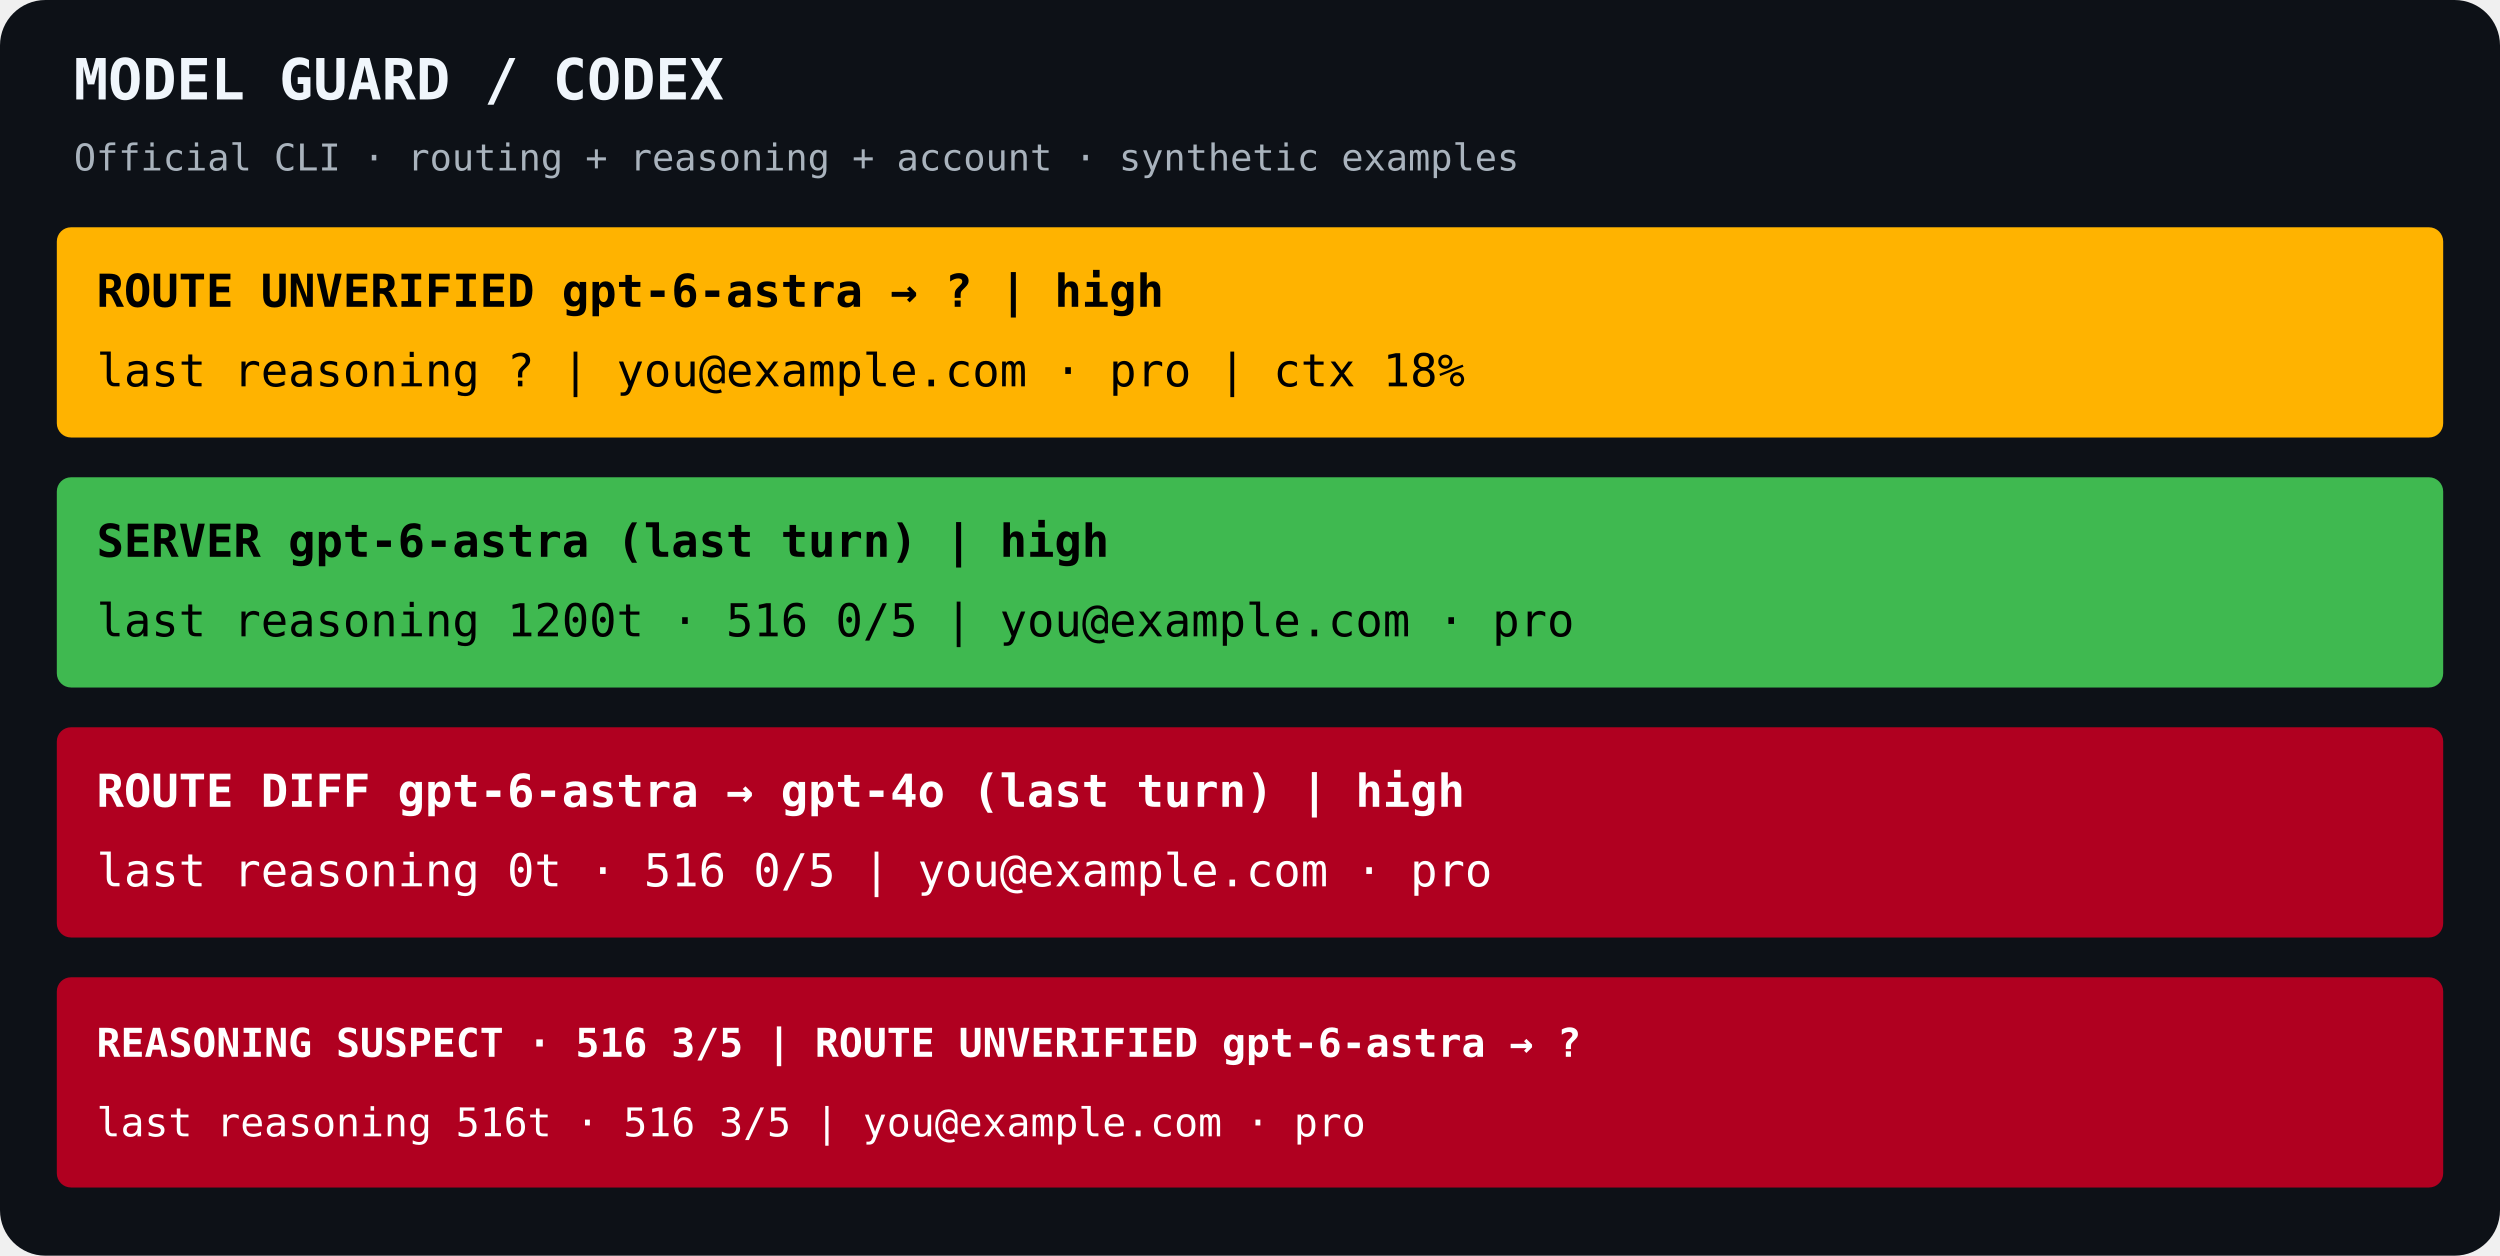
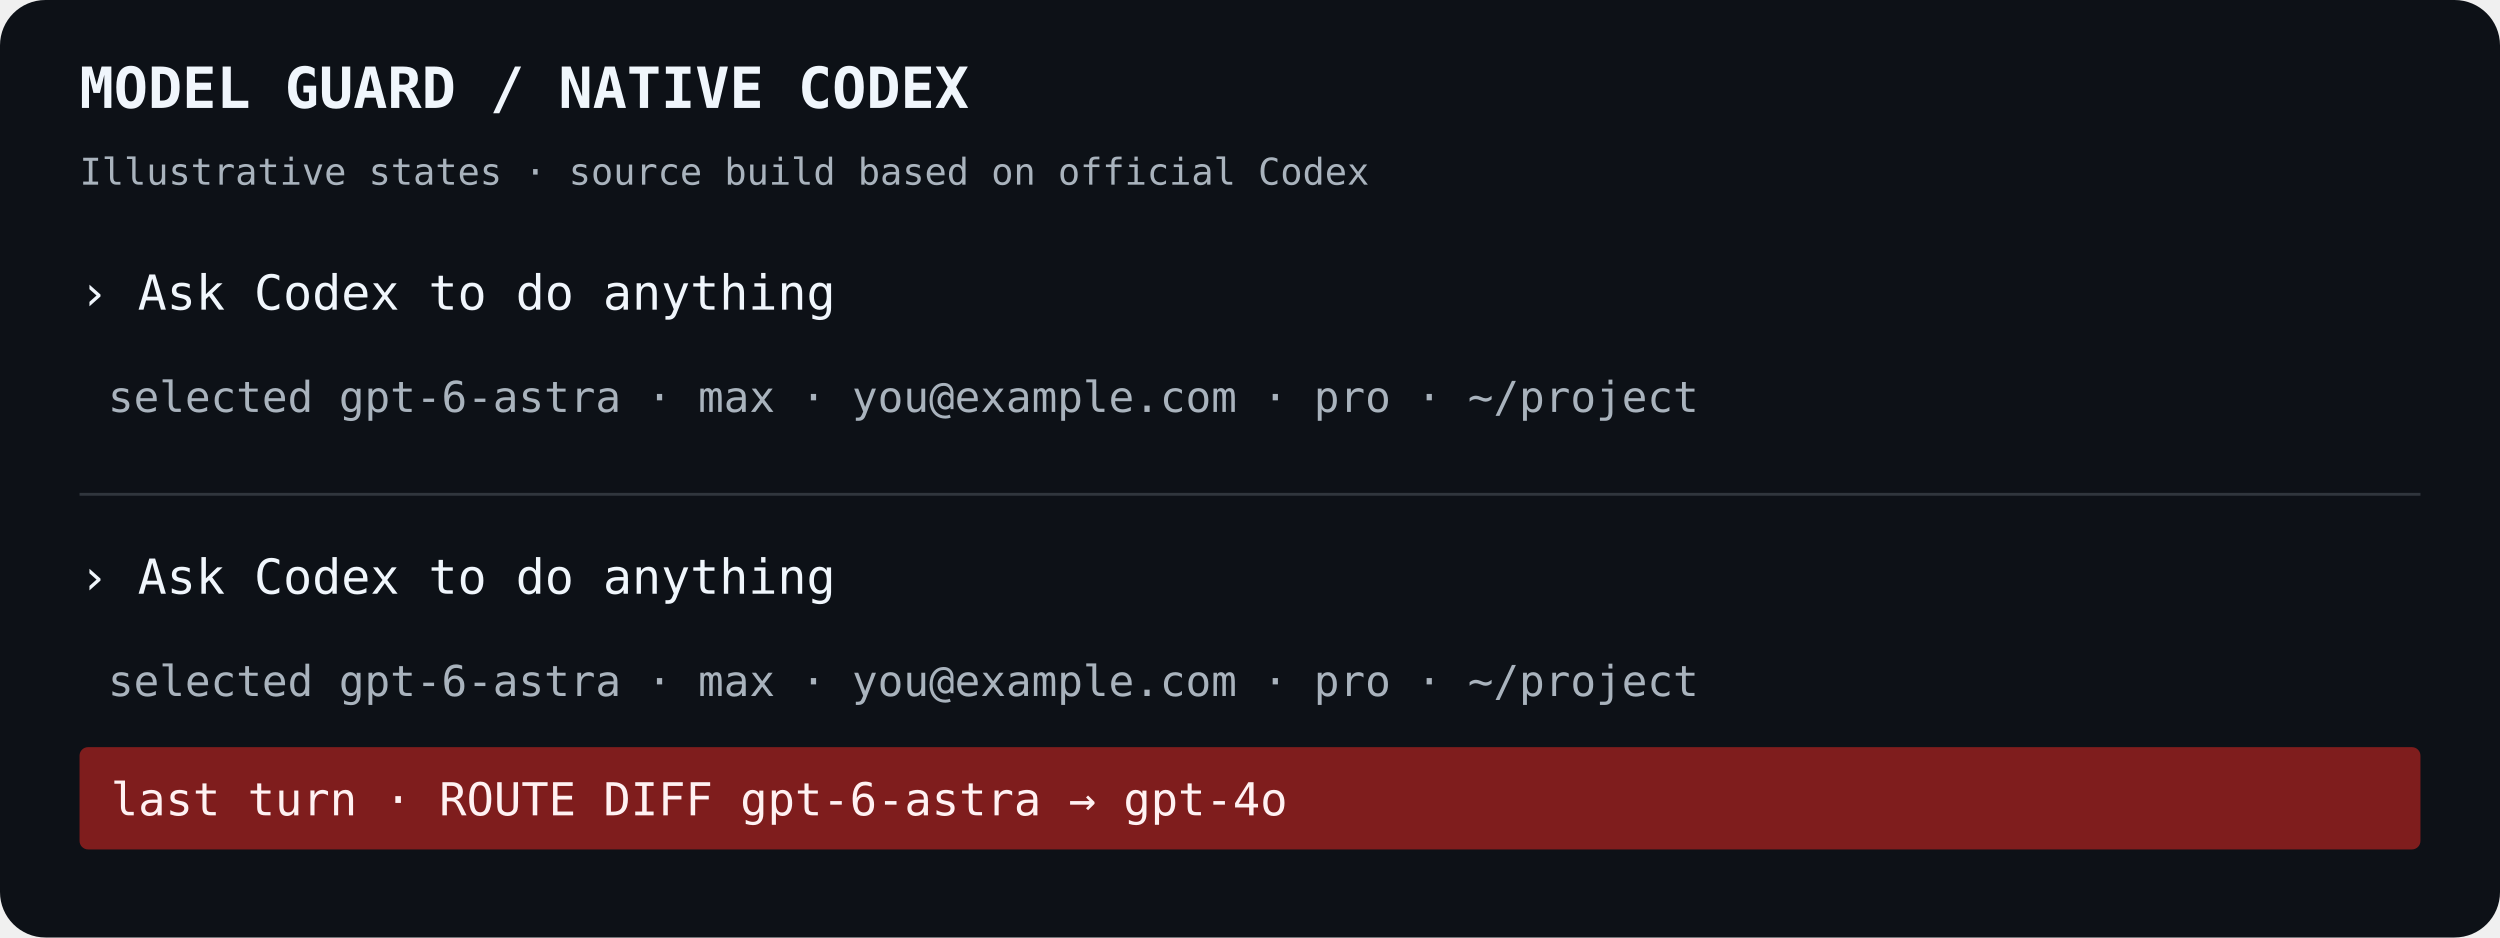
- <svg xmlns="http://www.w3.org/2000/svg" width="880" height="442" viewBox="0 0 880 442" role="img" aria-label="Synthetic examples of Codex Model Guard: unverified, server-reported match, route difference, and a heuristic 516 reasoning warning">
-   <rect width="880" height="442" rx="16" fill="#0d1117" />
+ <svg xmlns="http://www.w3.org/2000/svg" width="880" height="330" viewBox="0 0 880 330" role="img" aria-label="Illustration: a quiet native Codex footer, with an additional warning only for a disclosed routing difference">
+   <rect width="880" height="330" rx="16" fill="#0d1117" />
  <g font-family="ui-monospace, SFMono-Regular, Consolas, monospace">
-     <text x="26" y="35" fill="#f0f6fc" font-size="20" font-weight="bold">MODEL GUARD / CODEX</text>
-     <text x="26" y="60" fill="#a9b3bd" font-size="13">Official CLI · routing + reasoning + account · synthetic examples</text>
-     <rect x="20" y="80" width="840" height="74" rx="5" fill="#ffb300" />
-     <g fill="#000000" font-size="16">
-       <text x="34" y="108" font-weight="bold">ROUTE UNVERIFIED gpt-6-astra → ? | high</text>
-       <text x="34" y="136">last reasoning ? | you@example.com · pro | ctx 18%</text>
-     </g>
-     <rect x="20" y="168" width="840" height="74" rx="5" fill="#3fb950" />
-     <g fill="#000000" font-size="16">
-       <text x="34" y="196" font-weight="bold">SERVER gpt-6-astra (last turn) | high</text>
-       <text x="34" y="224">last reasoning 1200t · 516 0/5 | you@example.com · pro</text>
-     </g>
-     <rect x="20" y="256" width="840" height="74" rx="5" fill="#b00020" />
-     <g fill="#ffffff" font-size="16">
-       <text x="34" y="284" font-weight="bold">ROUTE DIFF gpt-6-astra → gpt-4o (last turn) | high</text>
-       <text x="34" y="312">last reasoning 0t · 516 0/5 | you@example.com · pro</text>
-     </g>
-     <rect x="20" y="344" width="840" height="74" rx="5" fill="#b00020" />
-     <g fill="#ffffff" font-size="14">
-       <text x="34" y="372" font-weight="bold">REASONING SUSPECT · 516 3/5 | ROUTE UNVERIFIED gpt-6-astra → ?</text>
-       <text x="34" y="400">last reasoning 516t · 516 3/5 | you@example.com · pro</text>
-     </g>
+     <text x="28" y="38" fill="#f0f6fc" font-size="20" font-weight="bold">MODEL GUARD / NATIVE CODEX</text>
+     <text x="28" y="65" fill="#a9b3bd" font-size="13">Illustrative states · source build based on official Codex</text>
+     <text x="28" y="109" fill="#f0f6fc" font-size="17">› Ask Codex to do anything</text>
+     <text x="38" y="145" fill="#a9b3bd" font-size="15">selected gpt-6-astra · max · you@example.com · pro · ~/project</text>
+     <path d="M28 174H852" stroke="#30363d" />
+     <text x="28" y="209" fill="#f0f6fc" font-size="17">› Ask Codex to do anything</text>
+     <text x="38" y="245" fill="#a9b3bd" font-size="15">selected gpt-6-astra · max · you@example.com · pro · ~/project</text>
+     <rect x="28" y="263" width="824" height="36" rx="3" fill="#7f1d1d" />
+     <text x="39" y="287" fill="#fff1f2" font-size="16">last turn · ROUTE DIFF gpt-6-astra → gpt-4o</text>
  </g>
</svg>
